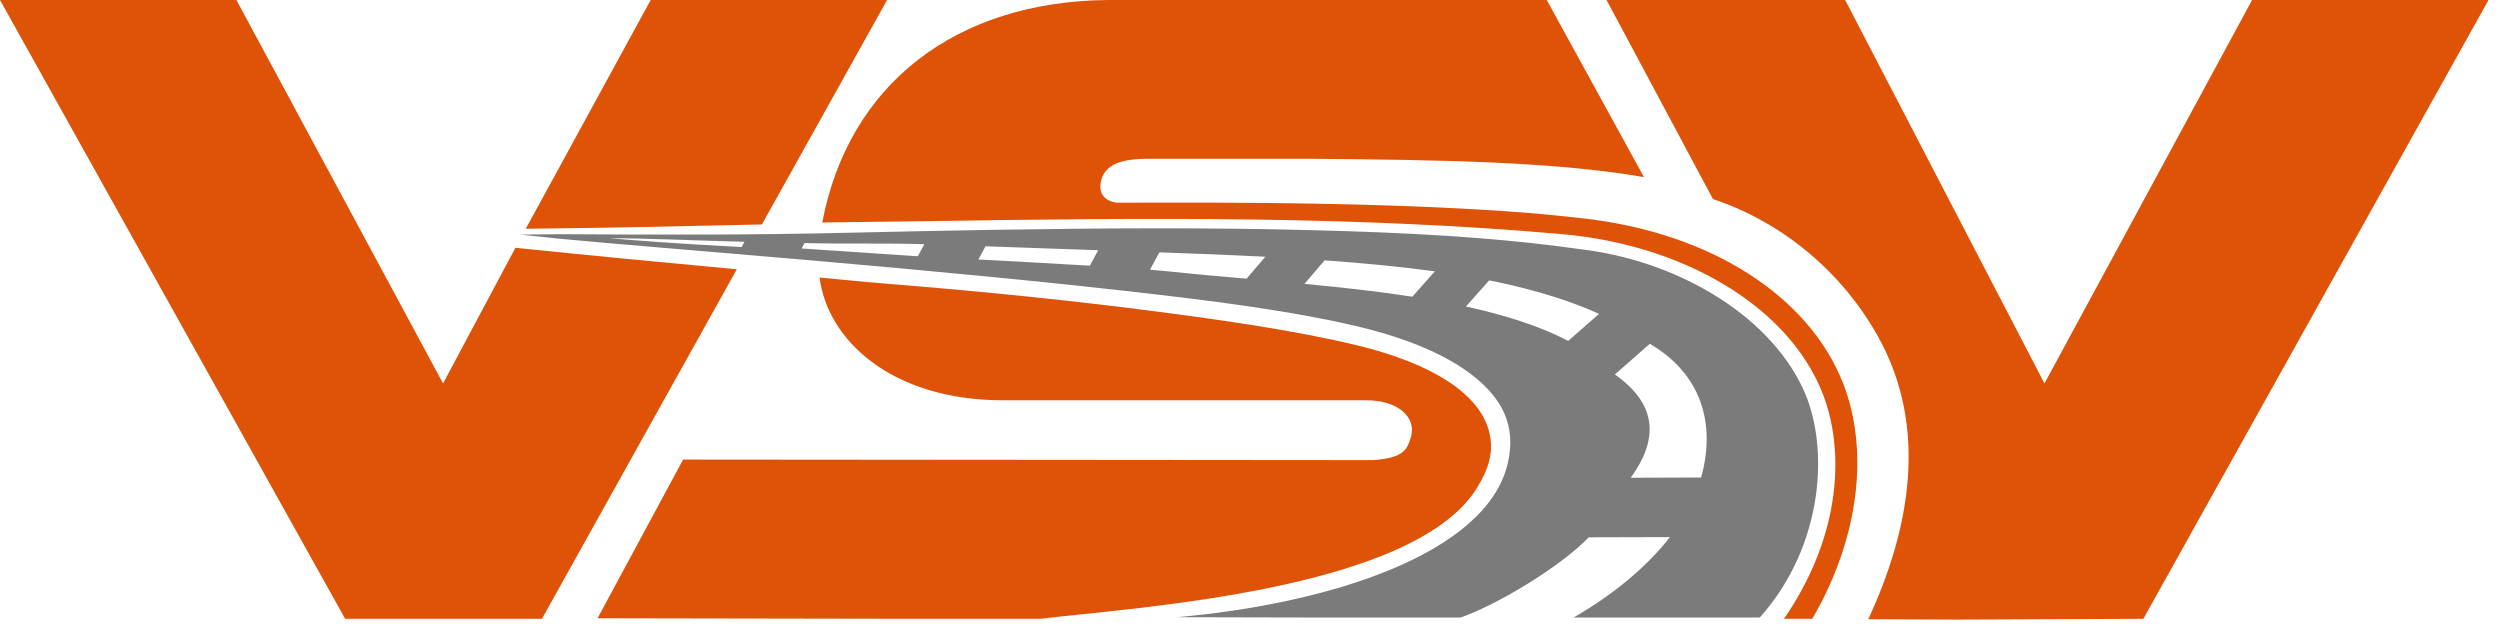
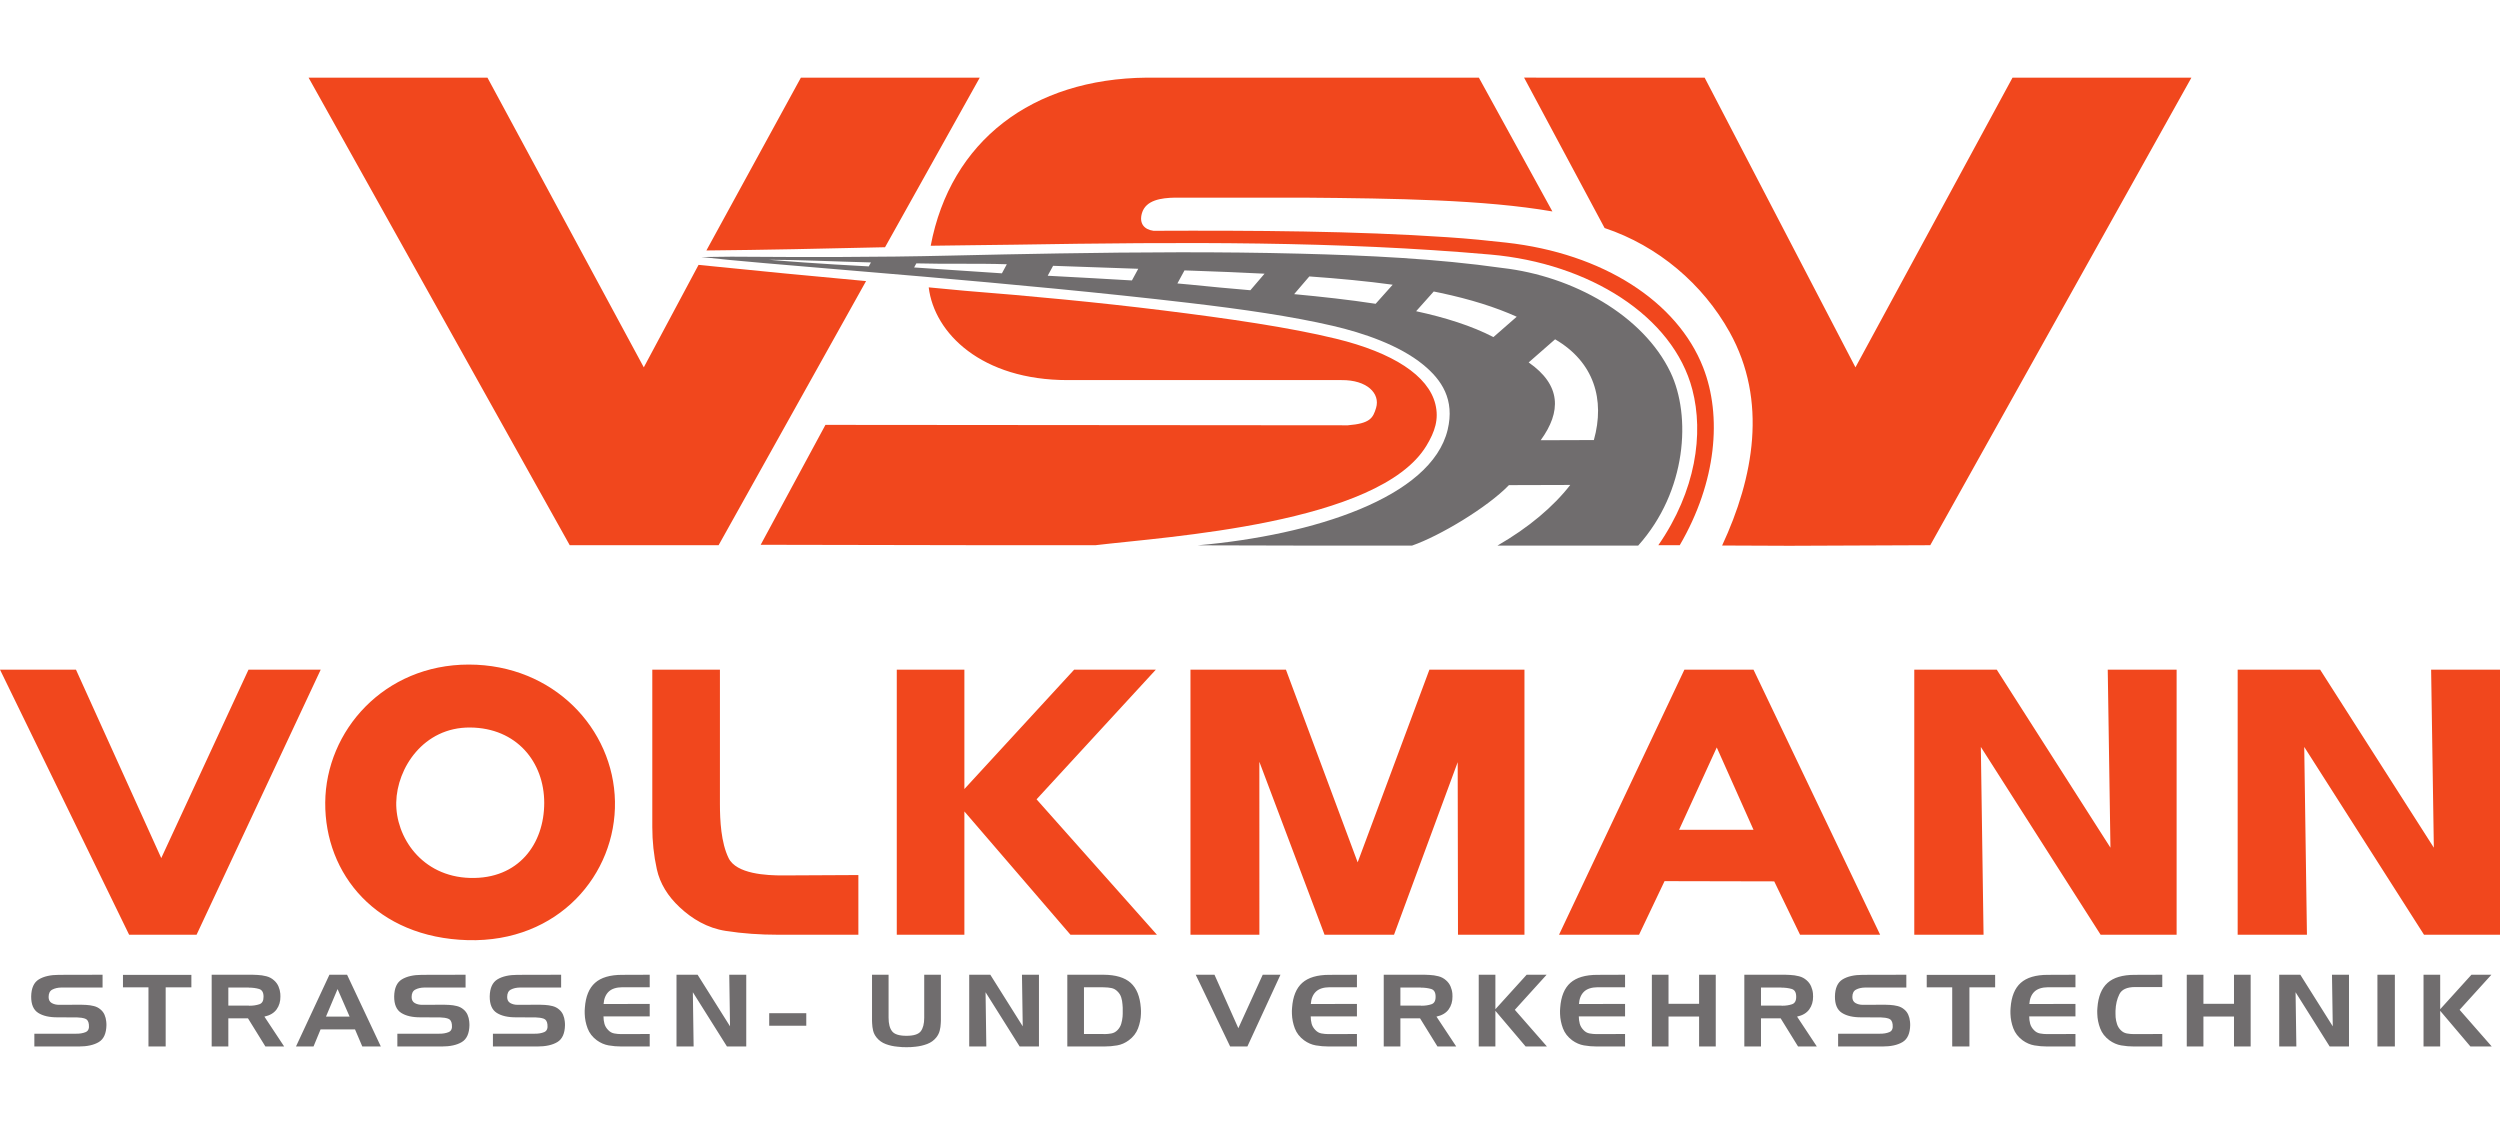
- <svg xmlns="http://www.w3.org/2000/svg" width="100%" height="100%" viewBox="0 0 111 28" version="1.1" xml:space="preserve" style="fill-rule:evenodd;clip-rule:evenodd;stroke-linejoin:round;stroke-miterlimit:2;">
-   <g transform="matrix(1,0,0,1,-18.108,-0.203)">
-     <g>
-       <g>
-         <g>
-           <path d="M108.883,17.227L118.101,0.203L128.599,0.203L113.273,27.678L104.997,27.713L101.059,27.696C102.912,23.71 103.743,19.194 101.499,15.157C99.932,12.337 97.31,10.091 94.163,9.04L89.438,0.203L100.033,0.203L108.883,17.227ZM37.78,17.227L40.993,11.205C44.448,11.56 47.725,11.872 50.823,12.158L42.17,27.678L33.433,27.678L18.108,0.203L28.605,0.203L37.78,17.227ZM41.453,10.359L46.998,0.203L57.495,0.203L51.936,10.169C48.278,10.253 44.748,10.329 41.453,10.359ZM78.725,17.976L62.655,17.976C57.608,17.976 54.827,15.23 54.5,12.526C54.682,12.541 56.429,12.712 56.611,12.726C60.426,13.029 64.454,13.408 68.227,13.878C72.139,14.365 75.664,14.878 78.397,15.544C81.763,16.365 83.819,17.72 84.231,19.387C84.449,20.273 84.204,21.009 83.707,21.831C80.933,26.433 68.46,27.176 64.282,27.678L58.075,27.678L44.639,27.654L48.439,20.607L79.094,20.633C80.401,20.526 80.572,20.21 80.753,19.608C81.006,18.763 80.223,17.961 78.725,17.976ZM67.303,0.203L86.784,0.203L91.1,8.066C87.097,7.372 81.909,7.301 76.514,7.255L68.946,7.255C68.153,7.269 67.236,7.393 67.013,8.167C66.838,8.771 67.144,9.129 67.69,9.203C73.664,9.179 79.508,9.213 84.94,9.58C86.274,9.668 87.282,9.775 88.372,9.895C94.088,10.529 98.44,13.373 99.946,17.233C101.059,20.083 100.742,23.95 98.573,27.678L97.316,27.678C99.526,24.476 99.986,21.12 99.313,18.534C98.187,14.211 93.252,11.111 87.476,10.6C78.487,9.808 69.514,9.858 59.556,10.019C58.358,10.039 55.846,10.059 54.617,10.082C55.782,3.933 60.555,0.262 67.303,0.203Z" style="fill:rgb(222,83,7);" />
-         </g>
-         <path d="M41.208,10.62L42.8,10.788C47.42,11.238 59.714,12.127 69.848,13.323C73.014,13.696 75.912,14.116 78.311,14.678C80.074,15.09 82.196,15.803 83.613,16.968C84.7,17.859 85.473,19.02 85.047,20.8C84.087,24.795 77.151,27.01 70.354,27.607L76.539,27.622L82.956,27.622C84.571,27.06 87.376,25.381 88.648,24.06L92.252,24.05C91.255,25.333 89.811,26.56 87.974,27.622L96.242,27.622C99.11,24.41 99.36,19.969 98.142,17.416C96.539,14.056 92.412,11.745 88.264,11.266C84.352,10.709 80.307,10.524 76.364,10.422C71.645,10.3 66.919,10.332 62.2,10.408C60.075,10.442 57.95,10.487 55.825,10.536C51.516,10.638 47.275,10.631 42.966,10.6L41.208,10.62ZM45.161,10.781C45.748,10.832 48.145,11.025 51.035,11.172L51.162,10.939C48.971,10.884 46.918,10.781 45.161,10.781ZM53.7,11.235L58.858,11.581L59.147,11.046C57.393,10.989 55.568,11.043 53.83,10.994L53.7,11.234L53.7,11.235ZM61.548,11.723C63.404,11.823 65.107,11.916 66.497,12L66.868,11.313L61.865,11.138L61.548,11.723ZM69.168,12.177C69.499,12.203 69.752,12.226 69.914,12.245C71.048,12.366 72.239,12.471 73.456,12.577L74.289,11.602C72.944,11.532 71.548,11.476 70.11,11.427L69.585,11.408L69.168,12.177ZM76.028,12.807C77.646,12.96 79.266,13.137 80.816,13.376L81.817,12.251C80.314,12.045 78.672,11.888 76.92,11.763L76.028,12.807ZM83.195,13.813C84.902,14.184 86.455,14.672 87.737,15.338L89.105,14.138C87.863,13.574 86.375,13.108 84.635,12.735L84.229,12.651L83.195,13.813ZM89.807,16.83C91.722,18.167 91.733,19.734 90.513,21.415L93.638,21.404C94.303,19.013 93.648,16.806 91.36,15.468L89.807,16.83Z" style="fill:rgb(122,123,122);" />
-       </g>
+ <svg xmlns="http://www.w3.org/2000/svg" id="svg8" version="1.1" viewBox="0 0 170.404 78.087" height="78.087mm" width="170.404mm">
+   <defs id="defs2" />
+   <g transform="translate(-16.85138,-8.911722)" id="layer1">
+     <g transform="matrix(0.03527778,0,0,-0.03527778,16.85138,80.29067)" id="g843">
+       <path id="path845" style="fill:#f1471d;fill-opacity:1;fill-rule:evenodd;stroke:none" d="m 3584.99,1313.58 303.5,559.75 h 345.64 l -504.6,-903.412 -272.49,-1.117 -129.66,0.535 c 61.01,131.074 88.37,279.554 14.5,412.284 -51.61,92.73 -137.93,166.57 -241.56,201.13 l -155.57,290.59 348.85,-0.01 z M 311.563,365.398 480.16,729.512 H 619.691 L 379.801,217.301 H 249.477 L 0,729.512 H 146.77 Z M 905.797,739.301 C 1069.5,739.211 1185.57,615.262 1188.19,474.809 1190.81,334.371 1079.4,201.949 903.551,206.852 727.688,211.73 627.301,334.07 628.391,472.711 c 1.082,138.648 113.695,266.668 277.406,266.59 z M 765.598,473.031 c -1.336,-66.39 48.699,-143.359 142.644,-145.992 93.938,-2.617 143.278,66.039 143.278,145.012 0,78.988 -53.336,144.969 -143.278,145.64 -89.945,0.661 -141.312,-78.293 -142.644,-144.66 z m 737.242,-255.73 c -33.73,0 -67.62,2.211 -100.83,7.429 -35.34,5.532 -64.73,23.04 -89.1,45.961 -22.13,20.77 -37.64,45.028 -43.84,73.258 -5.9,26.762 -8.74,54.02 -8.74,81.313 v 304.25 H 1391 V 470.051 c 0,-32.231 2.14,-74.571 16.69,-104.539 15.04,-30.934 73.62,-33.774 105.28,-33.621 l 145.53,0.73 v -115.32 z m 360.49,281.519 212.13,230.692 h 157.81 L 2002.78,478.941 2235.35,217.301 H 2068.3 l -204.97,238.23 v -238.23 h -130.64 v 512.211 h 130.64 z m 759.87,-141.629 138.63,372.321 h 183.64 V 217.301 h -128.43 l -0.58,333.398 -123.01,-333.398 h -134.23 l -125.96,334.168 0.05,-334.168 h -133.16 v 512.211 h 184.43 z m 804.85,-36.781 -211.91,0.449 -49.27,-103.558 h -154.62 l 242.27,512.211 h 133.47 l 244.69,-512.211 h -154.74 z m -111.02,258.762 -72.82,-159.152 143.83,0.019 z m 760.65,-193.684 -5.23,344.024 h 133.08 V 217.301 h -146.81 l -231.46,362.871 5.24,-362.871 h -133.85 v 512.211 h 159.31 z m 624.83,0 -5.24,344.024 h 133.09 V 217.301 h -146.82 l -231.44,362.871 5.23,-362.871 h -133.85 v 512.211 h 159.31 z m -3458.61,928.102 105.79,197.97 c 113.78,-11.67 221.67,-21.93 323.67,-31.31 L 1388.44,969.922 H 1100.8 L 596.207,1873.32 H 941.82 Z m 120.94,225.8 182.59,333.93 h 345.61 l -183.03,-327.68 c -120.44,-2.77 -236.66,-5.25 -345.17,-6.25 z m 1227.18,-250.45 h -529.08 c -166.19,0 -257.76,90.29 -268.53,179.17 6.02,-0.47 63.51,-6.08 69.53,-6.56 125.6,-9.95 258.23,-22.42 382.45,-37.86 128.79,-16.01 244.86,-32.85 334.87,-54.78 110.8,-27 178.51,-71.55 192.05,-126.36 7.19,-29.15 -0.88,-53.32 -17.23,-80.37 -91.34,-151.3 -502.03,-175.754 -639.58,-192.262 h -204.36 l -442.4,0.824 125.13,231.678 1009.3,-0.83 c 43.05,3.52 48.68,13.91 54.62,33.68 8.35,27.8 -17.43,54.15 -66.77,53.67 z m -376.06,584.38 h 641.42 l 142.08,-258.54 c -131.81,22.82 -302.64,25.15 -480.24,26.68 h -249.21 c -26.1,-0.48 -56.27,-4.55 -63.64,-30.01 -5.76,-19.85 4.34,-31.61 22.29,-34.04 196.71,0.79 389.13,-0.32 567.95,-12.39 43.93,-2.91 77.13,-6.41 113.01,-10.38 188.2,-20.85 331.49,-114.34 381.1,-241.28 36.63,-93.69 26.2,-220.84 -45.21,-343.442 h -41.4 c 72.79,105.292 87.93,215.652 65.75,300.682 -37.06,142.13 -199.57,244.08 -389.72,260.86 -295.96,26.04 -591.4,24.4 -919.28,19.11 -39.44,-0.64 -122.18,-1.32 -162.62,-2.06 38.38,202.16 195.54,322.85 417.72,324.81" />
+       <path id="path847" style="fill:#706d6e;fill-opacity:1;fill-rule:evenodd;stroke:none" d="m 1355.43,1526.71 52.33,-5.47 c 151.96,-14.76 556.21,-43.92 889.48,-83.14 104.1,-12.25 199.42,-26.01 278.31,-44.43 57.97,-13.51 127.76,-36.91 174.37,-75.08 35.72,-29.25 61.16,-67.33 47.13,-125.69 -31.53,-131.01 -259.65,-203.654 -483.17,-223.22 l 203.38,-0.496 h 211.03 c 53.11,18.433 145.37,73.506 187.2,116.826 l 118.5,0.34 c -32.79,-42.11 -80.27,-82.34 -140.66,-117.166 h 271.88 c 94.32,105.326 102.52,250.966 62.47,334.686 -52.72,110.19 -188.44,185.99 -324.82,201.7 -128.66,18.24 -261.67,24.33 -391.37,27.66 -155.15,4 -310.58,2.95 -465.75,0.45 -69.88,-1.11 -139.77,-2.58 -209.65,-4.18 -141.69,-3.36 -281.13,-3.11 -422.86,-2.11 z M 198.176,115.289 h -79.567 c -6.949,-0.148 -12.832,-1.437 -17.539,-3.988 -4.781,-2.5 -7.14,-7.289 -7.14,-14.352 0,-5.43 2.012,-9.301 6.035,-11.621 4.07,-2.309 8.808,-3.449 14.199,-3.449 l 42.633,0.191 c 1.555,-0.121 3.187,-0.191 4.937,-0.191 1.707,0 3.375,-0.07 5.082,-0.188 5.012,-0.262 9.914,-1.031 14.731,-2.242 4.824,-1.219 9.113,-3.41 12.793,-6.648 3.379,-2.84 5.965,-6.262 7.672,-10.242 1.703,-3.988 2.765,-8.09 3.187,-12.34 0.149,-1.277 0.227,-2.539 0.344,-3.758 0.074,-1.25 0.113,-2.5 0.113,-3.789 -0.308,-16.062 -5.203,-27 -14.734,-32.73 C 181.359,4.211 168.453,1.371 152.129,1.371 H 66.371 V 26.07 h 80.633 c 7.098,-0.102 13.25,0.918 18.449,3.078 5.203,2.211 7.285,7.18 6.262,14.883 -0.684,6.039 -3.149,9.797 -7.442,11.199 -4.289,1.41 -9.3,2.199 -15.148,2.32 l -37.957,0.18 c -15.758,-0.102 -28.203,2.738 -37.395,8.59 -9.184,5.879 -13.664,16.469 -13.547,31.781 0.301,16.089 5.234,27.058 14.805,32.91 9.601,5.867 22.582,8.797 38.949,8.797 L 198.176,140 Z m 88.679,0.371 h -49.273 v 24.149 h 132.18 V 115.66 H 320.109 V 1.371 H 286.855 Z M 408.98,140 h 79.297 c 1.59,-0.16 3.11,-0.191 4.594,-0.191 1.481,0 3.031,-0.071 4.594,-0.188 5.808,-0.262 11.578,-1.101 17.16,-2.543 5.574,-1.406 10.551,-4.019 14.805,-7.898 3.867,-3.34 6.715,-7.289 8.652,-11.77 1.938,-4.512 3.109,-9.148 3.531,-13.93 0,-0.871 0.039,-1.781 0.078,-2.691 0.071,-0.879 0.11,-1.789 0.11,-2.687 0.152,-9.652 -2.313,-18 -7.367,-25.023 -5.043,-7 -12.868,-11.656 -23.571,-13.976 L 549.055,1.371 H 512.797 L 479.125,55.801 H 441.168 V 1.371 H 408.98 Z m 71.625,-24.711 H 441.168 V 80.32 h 39.437 c 0.309,-0.109 0.571,-0.18 0.875,-0.18 0.266,0 0.532,0 0.836,0 6.836,0 13.059,0.938 18.68,2.801 5.617,1.859 8.313,6.797 8.199,14.77 0,8.238 -2.961,13.168 -8.847,14.879 -5.922,1.68 -12.485,2.512 -19.743,2.512 z M 636.48,140 h 34.125 L 735.824,1.371 H 700.023 L 685.941,34.391 H 619.395 L 605.766,1.371 h -33.895 z m 15.75,-27.641 -22.394,-53.257 h 45.668 z m 247.321,2.93 h -79.567 c -6.949,-0.148 -12.832,-1.437 -17.539,-3.988 -4.785,-2.5 -7.132,-7.289 -7.132,-14.352 0,-5.43 2.007,-9.301 6.035,-11.621 4.058,-2.309 8.804,-3.449 14.195,-3.449 l 42.633,0.191 c 1.554,-0.121 3.187,-0.191 4.89,-0.191 1.75,0 3.422,-0.07 5.129,-0.188 5.012,-0.262 9.907,-1.031 14.727,-2.242 4.82,-1.219 9.074,-3.41 12.797,-6.648 3.379,-2.84 5.922,-6.262 7.664,-10.242 1.711,-3.988 2.773,-8.09 3.191,-12.34 0.156,-1.277 0.227,-2.539 0.301,-3.758 0.117,-1.25 0.156,-2.5 0.156,-3.789 -0.301,-16.062 -5.199,-27 -14.73,-32.73 C 882.734,4.211 869.824,1.371 853.508,1.371 H 767.75 V 26.07 h 80.629 c 7.101,-0.102 13.246,0.918 18.453,3.078 5.195,2.211 7.285,7.18 6.266,14.883 -0.688,6.039 -3.196,9.797 -7.442,11.199 -4.293,1.41 -9.308,2.199 -15.148,2.32 l -37.965,0.18 c -15.789,-0.102 -28.207,2.738 -37.391,8.59 -9.191,5.879 -13.668,16.469 -13.554,31.781 0.308,16.089 5.238,27.058 14.804,32.91 9.606,5.867 22.586,8.797 38.95,8.797 L 899.551,140 Z m 184.639,0 h -79.56 c -6.989,-0.148 -12.833,-1.437 -17.579,-3.988 -4.785,-2.5 -7.133,-7.289 -7.133,-14.352 0,-5.43 2.012,-9.301 6.035,-11.621 4.059,-2.309 8.809,-3.449 14.237,-3.449 l 42.63,0.191 c 1.52,-0.121 3.19,-0.191 4.9,-0.191 1.7,0 3.37,-0.07 5.12,-0.188 4.97,-0.262 9.87,-1.031 14.69,-2.242 4.82,-1.219 9.12,-3.41 12.79,-6.648 3.38,-2.84 5.96,-6.262 7.67,-10.242 1.71,-3.988 2.77,-8.09 3.19,-12.34 0.15,-1.277 0.27,-2.539 0.34,-3.758 0.08,-1.25 0.12,-2.5 0.12,-3.789 -0.31,-16.062 -5.2,-27 -14.73,-32.73 -9.53,-5.73 -22.44,-8.57 -38.8,-8.57 H 952.395 V 26.07 h 80.585 c 7.1,-0.102 13.26,0.918 18.46,3.078 5.2,2.211 7.29,7.18 6.29,14.883 -0.71,6.039 -3.18,9.797 -7.47,11.199 -4.25,1.41 -9.3,2.199 -15.11,2.32 l -37.998,0.18 c -15.754,-0.102 -28.207,2.738 -37.39,8.59 -9.192,5.879 -13.668,16.469 -13.555,31.781 0.301,16.089 5.238,27.058 14.805,32.91 9.605,5.867 22.586,8.797 38.949,8.797 L 1084.19,140 Z m 118.29,0.57 c -11.84,-0.121 -20.61,-3 -26.45,-8.578 -5.81,-5.621 -9.12,-13.55 -9.8,-23.84 l 89.1,0.18 V 59.48 h -89.32 c 0,-4.891 0.64,-9.602 1.82,-14.082 1.21,-4.519 3.68,-8.648 7.36,-12.367 3.27,-3.461 7.14,-5.633 11.62,-6.461 4.47,-0.84 9.03,-1.25 13.74,-1.25 0.3,0 0.61,0 0.95,0 0.34,0 0.68,0 0.98,0 l 52.85,0.191 V 1.371 h -54.37 c -8.69,0 -17,0.719 -25.01,2.117 -8.05,1.402 -15.64,4.711 -22.74,9.832 -8.5,6.309 -14.5,14.008 -17.88,23.09 -3.45,9.07 -5.28,18.371 -5.58,27.898 -0.12,2.051 -0.19,4.062 -0.08,5.992 0.08,1.938 0.15,3.84 0.35,5.769 1.51,21.91 8.12,38 19.7,48.289 11.54,10.289 28.96,15.45 52.12,15.45 L 1255.33,140 V 115.859 Z M 1307.1,140 h 40.78 L 1410.51,40.352 1409.03,140 h 32.84 V 1.371 H 1404.6 L 1338.69,106.211 1340.17,1.371 h -33.07 z m 179.11,-74.328 h 71.63 V 41.531 h -71.63 z M 1716.86,140 V 56.969 c 0,-11.73 2.24,-20.449 6.84,-26.258 4.51,-5.812 13.78,-8.691 27.67,-8.691 13.93,0 23.16,2.879 27.63,8.691 4.45,5.809 6.72,14.5 6.72,26.078 V 140 h 32.2 V 56.18 c 0,-1.668 0,-3.34 0,-5.008 0,-1.672 -0.08,-3.262 -0.23,-4.82 -0.16,-4.891 -0.84,-9.68 -2.05,-14.391 -1.18,-4.699 -3.42,-9.109 -6.68,-13.211 C 1804.4,13.102 1798.55,8.891 1791.38,6.18 1784.17,3.488 1776.76,1.75 1769.06,0.988 1766.1,0.609 1763.14,0.34 1760.14,0.191 1757.14,0.078 1754.25,0 1751.37,0 c -2.66,0 -5.47,0.078 -8.43,0.191 -2.89,0.148 -5.84,0.418 -8.84,0.797 C 1726.31,1.629 1718.76,3.301 1711.51,6 c -7.25,2.691 -13.21,6.941 -17.88,12.75 -3.26,4.102 -5.5,8.512 -6.64,13.211 -1.14,4.711 -1.75,9.5 -1.94,14.391 -0.11,1.559 -0.19,3.148 -0.19,4.82 0,1.668 0,3.297 0,4.816 V 140 Z m 155.8,0 h 40.77 L 1976.06,40.352 1974.58,140 h 32.84 V 1.371 h -37.28 l -65.9,104.84 1.48,-104.84 h -33.06 z m 189.54,0 h 70.15 c 23.31,-0.16 40.74,-5.352 52.24,-15.641 11.5,-10.289 18.03,-26.378 19.62,-48.289 0.12,-1.93 0.27,-3.832 0.31,-5.769 0.07,-1.93 0.04,-3.941 -0.08,-5.992 -0.3,-9.527 -2.16,-18.828 -5.58,-27.898 -3.42,-9.082 -9.38,-16.781 -17.92,-23.09 -6.95,-5.121 -14.46,-8.43 -22.47,-9.832 -8.05,-1.398 -16.48,-2.117 -25.29,-2.117 h -70.98 z m 69.5,-24.141 h -37.31 V 25.512 h 37.31 c 0.27,-0.16 0.61,-0.191 0.96,-0.191 0.37,0 0.68,0 0.94,0 4.71,0 9.27,0.41 13.78,1.25 4.49,0.828 8.43,3 11.8,6.461 3.46,3.598 5.85,7.66 7.18,12.18 1.34,4.481 2.2,9.078 2.62,13.711 0.2,1.898 0.27,3.828 0.27,5.769 0,1.93 0,3.859 0,5.797 0,1.941 0,3.953 0,6.07 0,2.133 -0.15,4.223 -0.46,6.269 -0.26,4.512 -1.09,8.961 -2.43,13.32 -1.33,4.411 -3.72,8.243 -7.18,11.582 -3.37,3.489 -7.31,5.7 -11.8,6.571 -4.51,0.91 -9.07,1.359 -13.78,1.359 -0.26,0 -0.57,0 -0.94,0 -0.35,0 -0.69,0 -0.96,0 z M 2376.82,1.371 2310.31,140 h 36.26 L 2392.65,36.711 2439.76,140 h 34.28 L 2410.11,1.371 Z M 2568.91,115.859 c -11.81,-0.121 -20.61,-3 -26.42,-8.578 -5.85,-5.621 -9.12,-13.55 -9.84,-23.84 l 89.14,0.18 V 59.48 h -89.32 c 0,-4.891 0.6,-9.602 1.77,-14.082 1.22,-4.519 3.69,-8.648 7.38,-12.367 3.3,-3.461 7.13,-5.633 11.61,-6.461 4.52,-0.84 9.07,-1.25 13.78,-1.25 0.27,0 0.57,0 0.95,0 0.34,0 0.68,0 0.95,0 l 52.88,0.191 V 1.371 h -54.36 c -8.69,0 -17.04,0.719 -25.06,2.117 -8.04,1.402 -15.64,4.711 -22.7,9.832 -8.5,6.309 -14.5,14.008 -17.92,23.09 -3.41,9.07 -5.27,18.371 -5.58,27.898 -0.11,2.051 -0.15,4.062 -0.07,5.992 0.07,1.938 0.18,3.84 0.34,5.769 1.55,21.91 8.13,38 19.7,48.289 11.58,10.289 28.96,15.45 52.16,15.45 L 2621.79,140 V 115.859 Z M 2673.57,140 h 79.3 c 1.59,-0.16 3.11,-0.191 4.6,-0.191 1.47,0 3.02,-0.071 4.59,-0.188 5.81,-0.262 11.58,-1.101 17.15,-2.543 5.58,-1.406 10.56,-4.019 14.81,-7.898 3.87,-3.34 6.72,-7.289 8.65,-11.77 1.94,-4.512 3.12,-9.148 3.54,-13.93 0,-0.871 0.04,-1.781 0.07,-2.691 0.07,-0.879 0.11,-1.789 0.11,-2.687 0.12,-9.652 -2.31,-18 -7.36,-25.023 -5.05,-7 -12.87,-11.656 -23.58,-13.976 l 38.2,-57.731 h -36.26 l -33.67,54.43 h -37.96 V 1.371 h -32.19 z m 71.63,-24.711 h -39.44 V 80.32 h 39.44 c 0.3,-0.109 0.57,-0.18 0.88,-0.18 0.25,0 0.53,0 0.83,0 6.84,0 13.06,0.938 18.67,2.801 5.63,1.859 8.32,6.797 8.2,14.77 0,8.238 -2.95,13.168 -8.84,14.879 -5.92,1.68 -12.48,2.512 -19.74,2.512 z M 2857.11,140 h 32.19 V 73.379 L 2949.7,140 h 38.57 l -61.42,-67.762 62.06,-70.867 h -41.15 L 2889.3,70.301 V 1.371 h -32.19 z m 229.86,-24.141 c -11.81,-0.121 -20.62,-3 -26.46,-8.578 -5.81,-5.621 -9.07,-13.55 -9.79,-23.84 l 89.13,0.18 V 59.48 h -89.37 c 0,-4.891 0.66,-9.602 1.83,-14.082 1.22,-4.519 3.68,-8.648 7.36,-12.367 3.26,-3.461 7.14,-5.633 11.62,-6.461 4.48,-0.84 9.08,-1.25 13.74,-1.25 0.31,0 0.61,0 0.99,0 0.34,0 0.65,0 0.95,0 l 52.88,0.191 V 1.371 h -54.4 c -8.66,0 -17.01,0.719 -25.02,2.117 -8.04,1.402 -15.64,4.711 -22.7,9.832 -8.5,6.309 -14.5,14.008 -17.92,23.09 -3.41,9.07 -5.27,18.371 -5.58,27.898 -0.11,2.051 -0.15,4.062 -0.07,5.992 0.07,1.938 0.15,3.84 0.34,5.769 1.56,21.91 8.12,38 19.7,48.289 11.59,10.289 28.97,15.45 52.16,15.45 L 3139.85,140 V 115.859 Z M 3223.81,140 V 83.82 h 59.08 V 140 h 32.19 V 1.371 h -32.19 V 59.301 h -59.08 V 1.371 h -32.18 V 140 Z m 146.47,0 h 79.3 c 1.6,-0.16 3.11,-0.191 4.62,-0.191 1.45,0 3.01,-0.071 4.56,-0.188 5.84,-0.262 11.58,-1.101 17.16,-2.543 5.62,-1.406 10.56,-4.019 14.85,-7.898 3.83,-3.34 6.68,-7.289 8.61,-11.77 1.93,-4.512 3.12,-9.148 3.54,-13.93 0,-0.871 0.02,-1.781 0.06,-2.691 0.08,-0.879 0.16,-1.789 0.16,-2.687 0.12,-9.652 -2.31,-18 -7.4,-25.023 -5.01,-7 -12.87,-11.656 -23.54,-13.976 l 38.19,-57.731 h -36.29 l -33.64,54.43 h -37.99 V 1.371 h -32.19 z m 71.63,-24.711 h -39.44 V 80.32 h 39.44 c 0.3,-0.109 0.6,-0.18 0.87,-0.18 0.26,0 0.57,0 0.88,0 6.83,0 13.02,0.938 18.63,2.801 5.63,1.859 8.35,6.797 8.2,14.77 0,8.238 -2.96,13.168 -8.84,14.879 -5.88,1.68 -12.49,2.512 -19.74,2.512 z m 241.4,0 h -79.57 c -6.95,-0.148 -12.84,-1.437 -17.58,-3.988 -4.78,-2.5 -7.13,-7.289 -7.13,-14.352 0,-5.43 2.01,-9.301 6.03,-11.621 4.1,-2.309 8.8,-3.449 14.24,-3.449 l 42.63,0.191 c 1.55,-0.121 3.18,-0.191 4.89,-0.191 1.71,0 3.38,-0.07 5.13,-0.188 4.97,-0.262 9.87,-1.031 14.69,-2.242 4.82,-1.219 9.11,-3.41 12.79,-6.648 3.42,-2.84 5.97,-6.262 7.67,-10.242 1.74,-3.988 2.77,-8.09 3.19,-12.34 0.19,-1.277 0.26,-2.539 0.34,-3.758 0.08,-1.25 0.12,-2.5 0.12,-3.789 -0.27,-16.062 -5.21,-27 -14.7,-32.73 -9.56,-5.73 -22.47,-8.57 -38.83,-8.57 H 3551.5 V 26.07 h 80.6 c 7.09,-0.102 13.25,0.918 18.44,3.078 5.21,2.211 7.3,7.18 6.31,14.883 -0.72,6.039 -3.19,9.797 -7.48,11.199 -4.26,1.41 -9.31,2.199 -15.11,2.32 l -38,0.18 c -15.76,-0.102 -28.21,2.738 -37.4,8.59 -9.18,5.879 -13.66,16.469 -13.5,31.781 0.26,16.089 5.23,27.058 14.76,32.91 9.6,5.867 22.63,8.797 38.95,8.797 l 84.24,0.191 z m 88.64,0.371 h -49.24 v 24.149 h 132.18 V 115.66 H 3805.2 V 1.371 h -33.25 z m 185.24,0.199 c -11.79,-0.121 -20.6,-3 -26.45,-8.578 -5.81,-5.621 -9.07,-13.55 -9.8,-23.84 l 89.13,0.18 V 59.48 h -89.35 c 0,-4.891 0.64,-9.602 1.81,-14.082 1.23,-4.519 3.69,-8.648 7.37,-12.367 3.27,-3.461 7.14,-5.633 11.62,-6.461 4.48,-0.84 9.07,-1.25 13.74,-1.25 0.3,0 0.61,0 0.99,0 0.34,0 0.68,0 0.94,0 l 52.88,0.191 V 1.371 h -54.39 c -8.65,0 -17,0.719 -25.02,2.117 -8.05,1.402 -15.64,4.711 -22.7,9.832 -8.5,6.309 -14.5,14.008 -17.92,23.09 -3.41,9.07 -5.27,18.371 -5.58,27.898 -0.11,2.051 -0.15,4.062 -0.07,5.992 0.07,1.938 0.15,3.84 0.34,5.769 1.55,21.91 8.12,38 19.7,48.289 11.58,10.289 28.96,15.45 52.16,15.45 l 53.48,0.191 v -24.141 z m 167.8,0.379 c -15.53,-0.117 -25.55,-4.75 -30.07,-13.898 -4.59,-9.149 -7.06,-19.738 -7.47,-31.852 0,-2.039 0,-4.168 0,-6.297 0,-2.09 0.04,-4.25 0.22,-6.461 0.42,-4.512 1.33,-8.91 2.77,-13.211 1.4,-4.32 3.76,-8.148 7.03,-11.488 3.41,-3.461 7.32,-5.633 11.83,-6.461 4.48,-0.84 9.05,-1.25 13.75,-1.25 0.3,0 0.57,0 0.95,0 0.34,0 0.68,0 0.99,0 l 52.84,0.191 V 1.371 h -54.36 c -8.7,0 -17.01,0.719 -25.02,2.117 -8.04,1.402 -15.64,4.711 -22.73,9.832 -8.51,6.309 -14.5,14.008 -17.88,23.09 -3.46,9.07 -5.33,18.371 -5.59,27.898 -0.15,2.051 -0.19,4.062 -0.12,5.992 0.12,1.938 0.2,3.84 0.35,5.769 1.56,21.91 8.16,38 19.7,48.289 11.58,10.289 28.97,15.45 52.16,15.45 L 4177.83,140 V 116.238 Z M 4257.32,140 V 83.82 h 59.07 V 140 h 32.19 V 1.371 h -32.19 V 59.301 h -59.07 V 1.371 h -32.19 V 140 Z m 146.45,0 h 40.78 L 4507.22,40.352 4505.71,140 h 32.87 V 1.371 h -37.32 l -65.9,104.84 1.52,-104.84 h -33.11 z M 4627.21,1.371 h -33.7 V 140 h 33.7 z M 4682.6,140 h 32.19 V 73.379 L 4775.15,140 h 38.58 L 4752.3,72.238 4814.41,1.371 h -41.19 L 4714.79,70.301 V 1.371 H 4682.6 Z M 1485.41,1521.45 c 19.31,-1.68 98.14,-7.99 193.17,-12.83 l 4.18,7.65 c -72.06,1.8 -139.56,5.18 -197.35,5.18 z m 280.79,-14.88 169.63,-11.34 9.5,17.54 c -57.67,1.88 -117.68,0.09 -174.84,1.7 z m 258.1,-16 c 61.04,-3.25 117.02,-6.33 162.73,-9.08 l 12.23,22.53 -164.54,5.73 z m 250.59,-14.89 c 10.89,-0.85 19.18,-1.61 24.51,-2.24 37.29,-3.96 76.48,-7.39 116.5,-10.88 l 27.37,31.96 c -44.2,2.3 -90.13,4.15 -137.4,5.76 l -17.28,0.6 z m 225.57,-20.66 c 53.21,-5.02 106.49,-10.8 157.46,-18.65 l 32.93,36.87 c -49.44,6.77 -103.42,11.93 -161.05,16 z m 235.7,-32.98 c 56.13,-12.18 107.23,-28.17 149.35,-50.01 l 44.99,39.33 c -40.84,18.5 -89.75,33.81 -146.98,46.01 l -13.35,2.76 z m 217.43,-98.96 c 62.97,-43.84 63.33,-95.21 23.23,-150.33 l 102.76,0.35 c 21.87,78.42 0.3,150.77 -74.91,194.66 l -51.08,-44.68" />
    </g>
  </g>
</svg>
